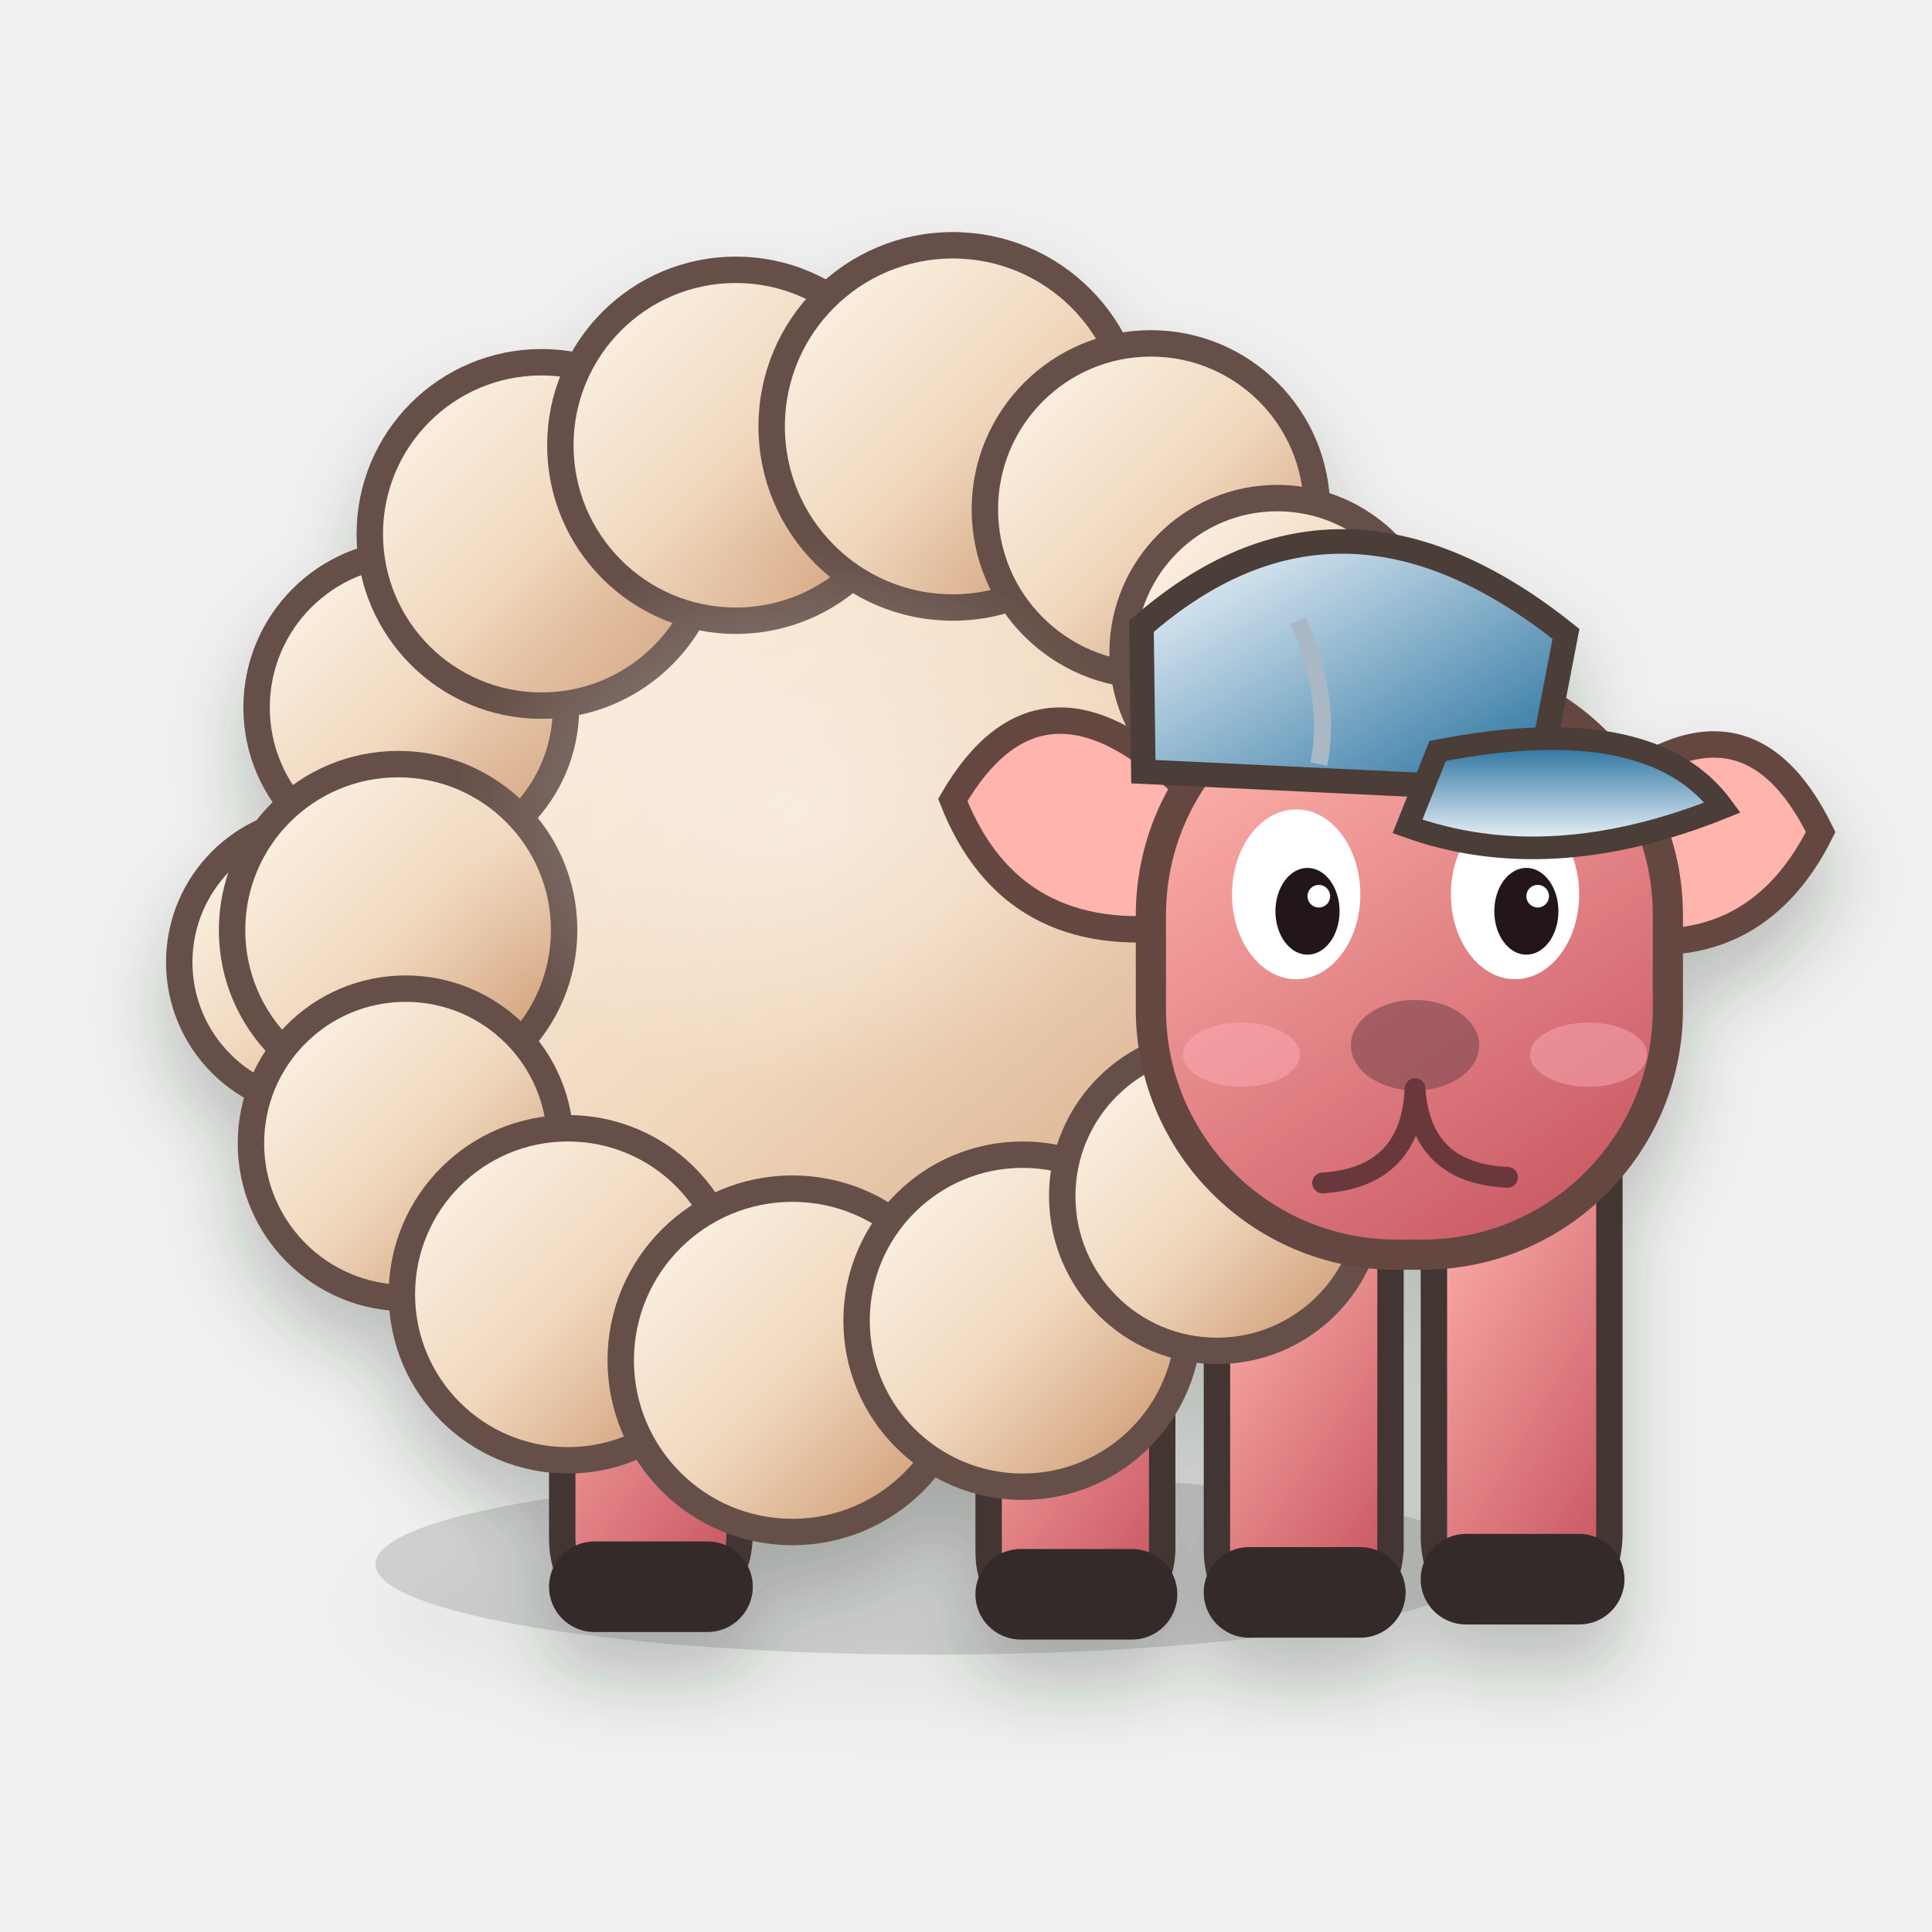
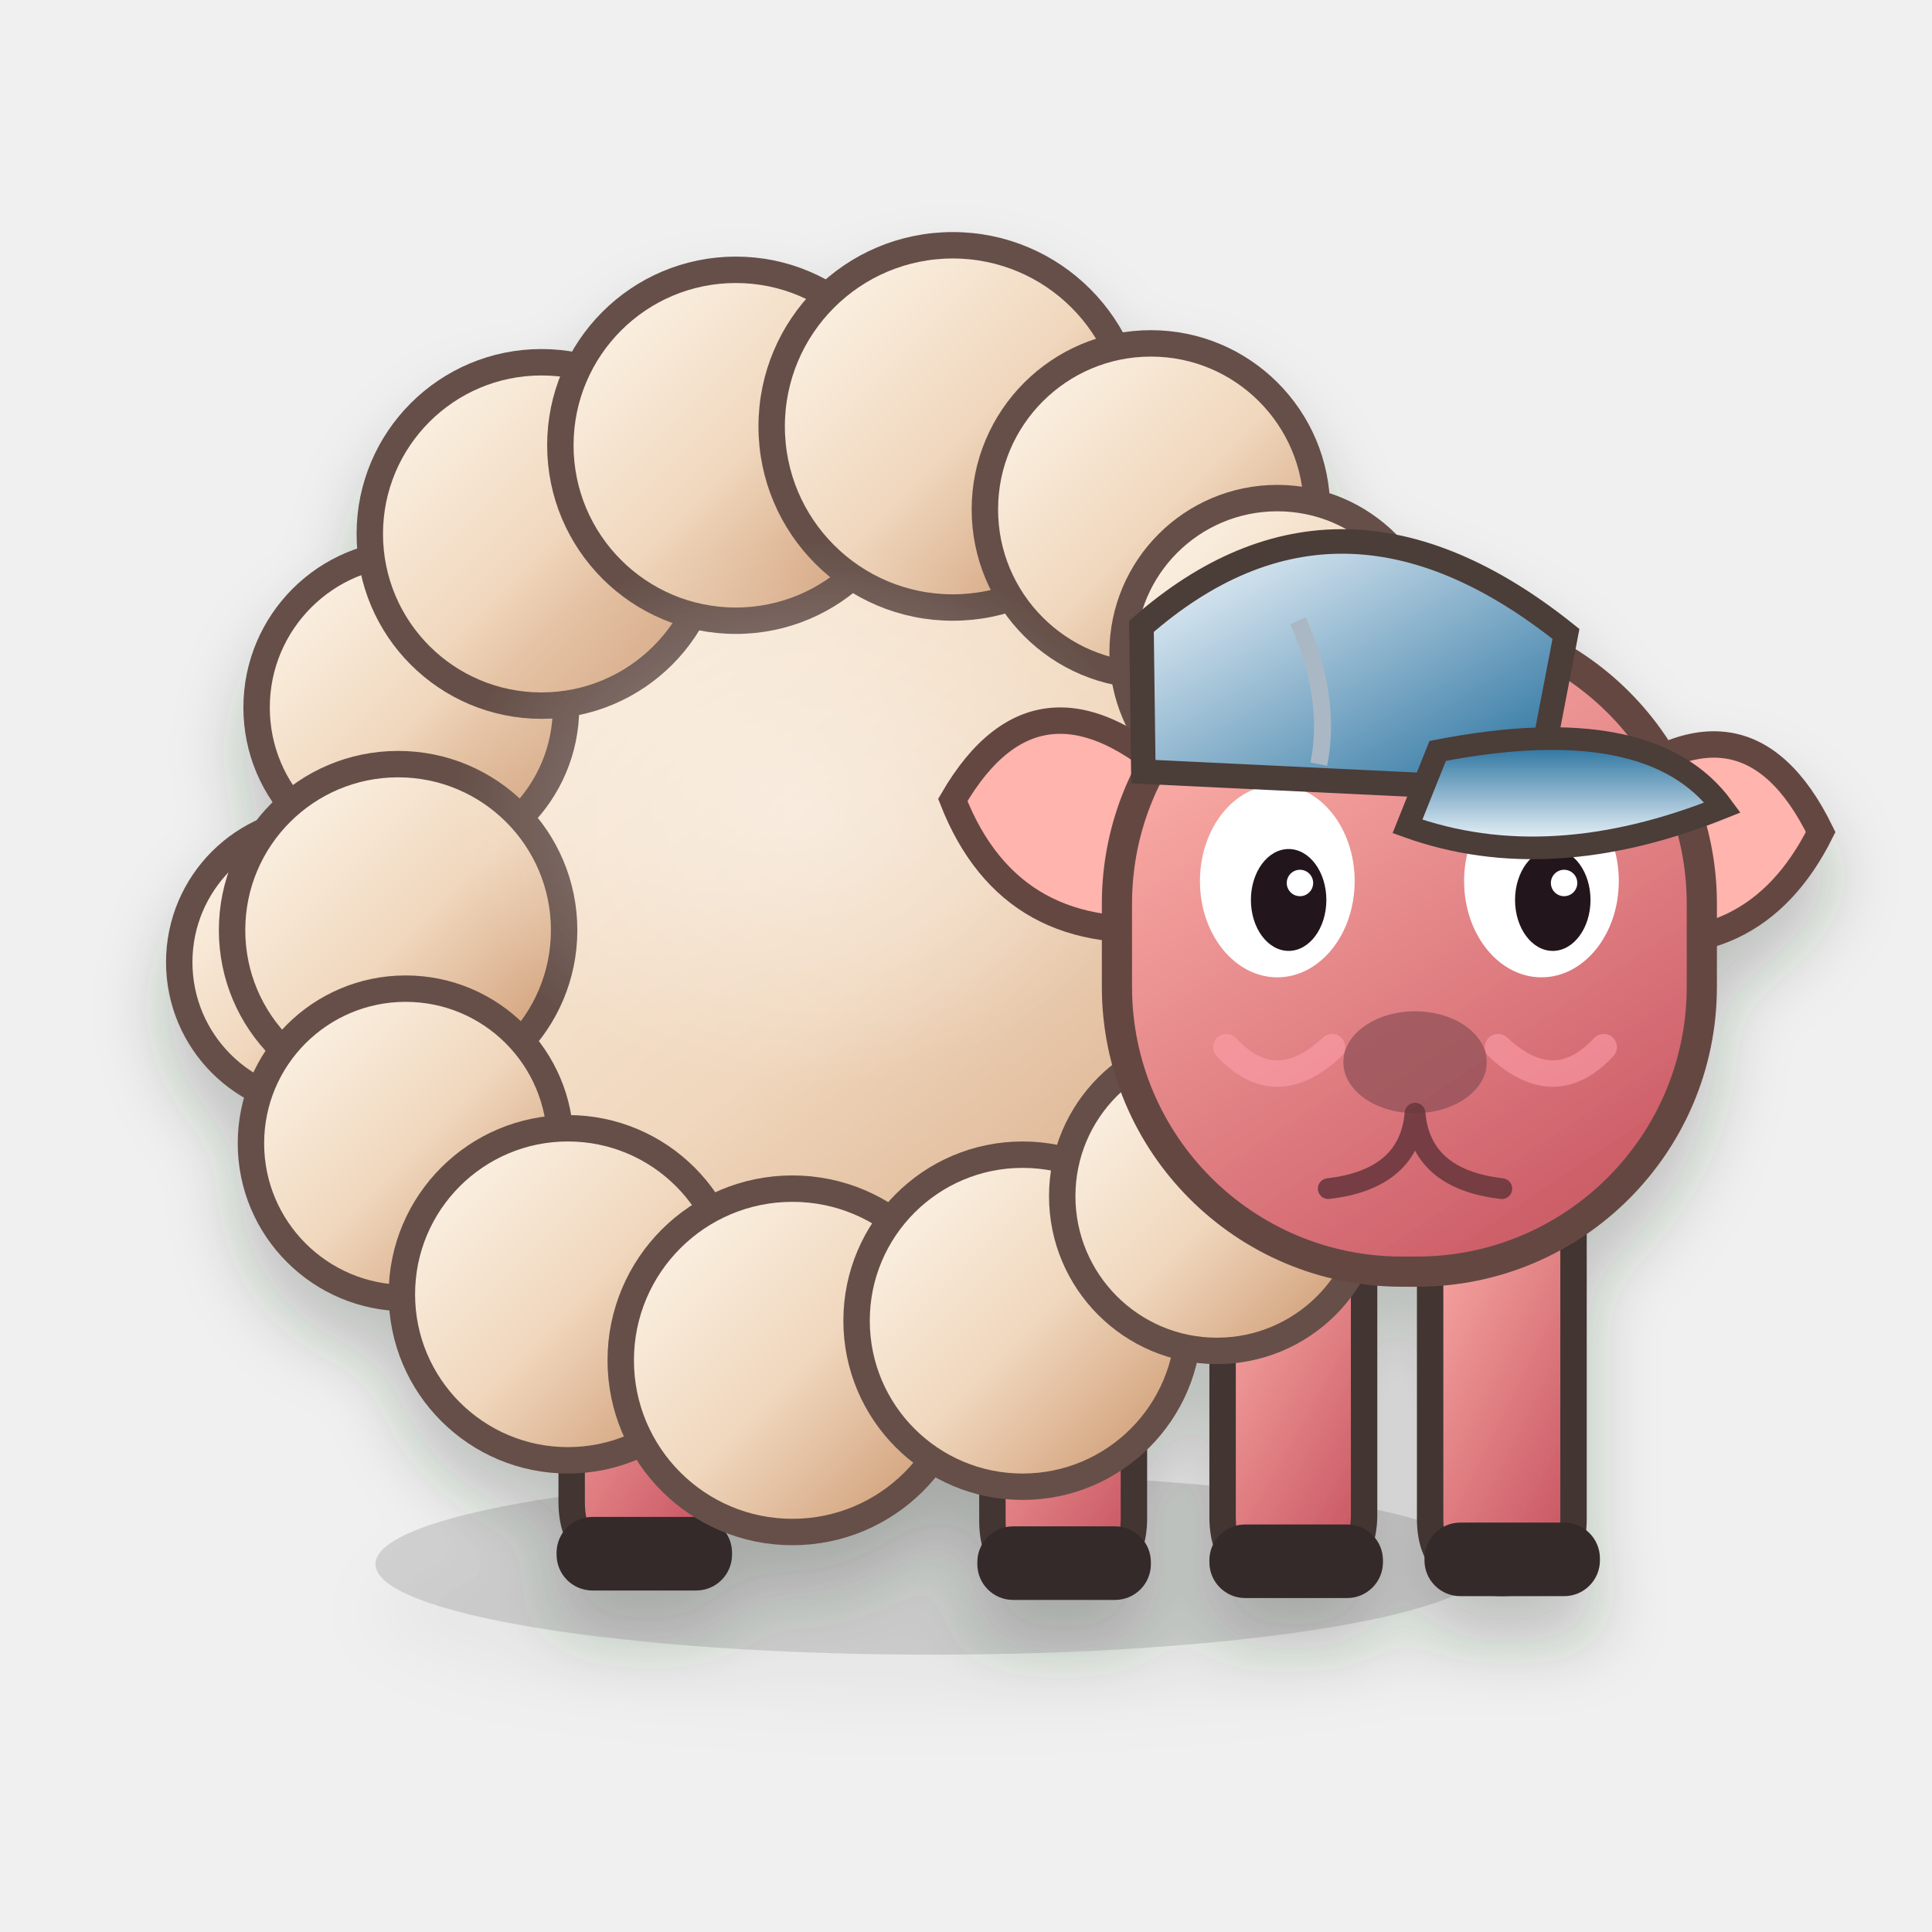
<svg xmlns="http://www.w3.org/2000/svg" width="1024" height="1024" viewBox="0 0 1024 1024" role="img" aria-labelledby="title-01">
  <defs>
    <linearGradient id="fur" x1="0" y1="0" x2="1" y2="1">
      <stop stop-color="#fff9ef" />
      <stop offset=".52" stop-color="#f0d7bd" />
      <stop offset="1" stop-color="#c88f65" />
    </linearGradient>
    <linearGradient id="face" x1=".2" y1="0" x2=".8" y2="1">
      <stop stop-color="#ffb4ad" />
      <stop offset="1" stop-color="#c85662" />
    </linearGradient>
    <linearGradient id="accent" x1="0" y1="0" x2="1" y2="1">
      <stop stop-color="#f8fbff" />
      <stop offset="1" stop-color="#1e6b9a" />
    </linearGradient>
    <linearGradient id="accent2" x1="0" y1="0" x2="0" y2="1">
      <stop stop-color="#1e6b9a" />
      <stop offset="1" stop-color="#f8fbff" />
    </linearGradient>
    <linearGradient id="rainbow">
      <stop stop-color="#ff6767" />
      <stop offset=".26" stop-color="#ffdc58" />
      <stop offset=".52" stop-color="#4dcf7b" />
      <stop offset=".76" stop-color="#5ba8ff" />
      <stop offset="1" stop-color="#cf76f4" />
    </linearGradient>
    <linearGradient id="aurora">
      <stop stop-color="#71f5e4" />
      <stop offset=".5" stop-color="#71bfff" />
      <stop offset="1" stop-color="#c181ff" />
    </linearGradient>
    <linearGradient id="galaxy">
      <stop stop-color="#151d4b" />
      <stop offset=".52" stop-color="#5441a8" />
      <stop offset="1" stop-color="#df65bc" />
    </linearGradient>
    <linearGradient id="ice" x1="0" y1="0" x2="1" y2="1">
      <stop stop-color="#fff" />
      <stop offset=".35" stop-color="#bcecff" />
      <stop offset=".7" stop-color="#8dbef7" />
      <stop offset="1" stop-color="#d7f8ff" />
    </linearGradient>
    <linearGradient id="nzstripe">
      <stop stop-color="#101820" />
      <stop offset=".45" stop-color="#101820" />
      <stop offset=".46" stop-color="#f6d35d" />
      <stop offset=".66" stop-color="#f6d35d" />
      <stop offset=".67" stop-color="#4eaa70" />
    </linearGradient>
    <radialGradient id="shine">
      <stop stop-color="#fff" stop-opacity=".75" />
      <stop offset="1" stop-color="#fff" stop-opacity="0" />
    </radialGradient>
    <filter id="shadow" x="-25%" y="-25%" width="150%" height="165%">
      <feDropShadow dx="0" dy="24" stdDeviation="18" flood-color="#243127" flood-opacity=".25" />
    </filter>
+     <style>
+       .sheep-body { transform-box: fill-box; transform-origin: 50% 100%; }
+       .sheep-body { animation: bodyFloat 1.15s ease-in-out infinite; }
+       .sheep-ear-left, .sheep-ear-right { transform-box: fill-box; transform-origin: 50% 100%; }
+       .sheep-ear-left { animation: earLeft 2.8s ease-in-out infinite; }
+       .sheep-ear-right { animation: earRight 3.1s ease-in-out infinite; }
+       .leg-front-a, .leg-back-a { transform-box: fill-box; transform-origin: 50% 8%; animation: legFront .58s ease-in-out infinite; }
+       .leg-front-b, .leg-back-b { transform-box: fill-box; transform-origin: 50% 8%; animation: legBack .58s ease-in-out infinite; animation-delay: 0.00s; }
+       .blink-line, .surprised-mouth { animation-delay: 0.00s; }
+       @keyframes bodyFloat { 0%, 100% { transform: translateY(0); } 45% { transform: translateY(-4px); } 70% { transform: translateY(1px); } }
+       @keyframes earLeft { 0%, 100% { transform: rotate(-7deg); } 48% { transform: rotate(3deg); } 56% { transform: rotate(-1deg); } }
+       @keyframes earRight { 0%, 100% { transform: rotate(8deg); } 52% { transform: rotate(-4deg); } 60% { transform: rotate(1deg); } }
+       @keyframes legFront { 0%, 100% { transform: rotate(7deg) translateY(0); } 45% { transform: rotate(-9deg) translateY(-4px); } 70% { transform: rotate(2deg) translateY(1px); } }
+       @keyframes legBack { 0%, 100% { transform: rotate(-8deg) translateY(0); } 45% { transform: rotate(9deg) translateY(-4px); } 70% { transform: rotate(-2deg) translateY(1px); } }
+     </style>
  </defs>
  <g filter="url(#shadow)">
    <ellipse cx="494" cy="829" rx="295" ry="48" fill="#243127" opacity=".16" />
    <g stroke="#433632" stroke-width="14" stroke-linejoin="round">
-       <path d="M298 630v185q0 39 46 39t48-39V640" fill="url(#face)" />
-       <path d="M524 653v169q0 37 45 37t47-37V649" fill="url(#face)" />
-       <path d="M645 638v183q0 38 45 38t47-38V629" fill="url(#face)" />
-       <path d="M760 607v207q0 39 46 39t47-39V591" fill="url(#face)" />
+       <g class="leg-front-a">
+         <path d="M303 620v176q0 34 37 34t38-34V626" fill="url(#face)" />
+       </g>
+       <g class="leg-back-a">
+         <path d="M526 638v168q0 34 37 34t38-34V638" fill="url(#face)" />
+       </g>
+       <g class="leg-front-b">
+         <path d="M648 625v179q0 34 37 34t38-34V617" fill="url(#face)" />
+       </g>
+       <g class="leg-back-b">
+         <path d="M758 600v205q0 34 38 34t38-34V586" fill="url(#face)" />
+       </g>
    </g>
    <g fill="#342b2b">
-       <rect x="291" y="817" width="108" height="48" rx="24" />
-       <rect x="517" y="821" width="107" height="48" rx="24" />
-       <rect x="638" y="820" width="107" height="48" rx="24" />
-       <rect x="753" y="813" width="108" height="48" rx="24" />
+       <rect x="295" y="804" width="93" height="39" rx="19" />
+       <rect x="518" y="809" width="92" height="39" rx="19" />
+       <rect x="641" y="808" width="92" height="39" rx="19" />
+       <rect x="755" y="807" width="93" height="39" rx="19" />
    </g>
-     <circle cx="171" cy="510" r="76" fill="url(#fur)" stroke="#665049" stroke-width="14" />
-     <ellipse cx="448" cy="505" rx="290" ry="244" fill="url(#fur)" stroke="#665049" stroke-width="16" />
-     <g fill="url(#fur)" stroke="#665049" stroke-width="14">
-       <circle cx="218" cy="375" r="82" />
-       <circle cx="287" cy="283" r="91" />
-       <circle cx="390" cy="236" r="93" />
-       <circle cx="505" cy="226" r="96" />
-       <circle cx="610" cy="270" r="88" />
-       <circle cx="677" cy="346" r="82" />
-       <circle cx="211" cy="493" r="88" />
-       <circle cx="215" cy="606" r="82" />
-       <circle cx="301" cy="686" r="88" />
-       <circle cx="420" cy="721" r="91" />
-       <circle cx="542" cy="700" r="88" />
-       <circle cx="645" cy="634" r="82" />
+     <g class="sheep-body">
+       <circle cx="171" cy="510" r="76" fill="url(#fur)" stroke="#665049" stroke-width="14" />
+       <ellipse cx="448" cy="505" rx="290" ry="244" fill="url(#fur)" stroke="#665049" stroke-width="16" />
+       <g fill="url(#fur)" stroke="#665049" stroke-width="14">
+         <circle cx="218" cy="375" r="82" />
+         <circle cx="287" cy="283" r="91" />
+         <circle cx="390" cy="236" r="93" />
+         <circle cx="505" cy="226" r="96" />
+         <circle cx="610" cy="270" r="88" />
+         <circle cx="677" cy="346" r="82" />
+         <circle cx="211" cy="493" r="88" />
+         <circle cx="215" cy="606" r="82" />
+         <circle cx="301" cy="686" r="88" />
+         <circle cx="420" cy="721" r="91" />
+         <circle cx="542" cy="700" r="88" />
+         <circle cx="645" cy="634" r="82" />
+       </g>
+       <ellipse cx="425" cy="432" rx="183" ry="145" fill="url(#shine)" opacity=".55" />
+       <path class="sheep-ear-left" d="M629 418q-77-75-124 6 31 79 121 67z" fill="#ffb4ad" stroke="#654743" stroke-width="14" />
+       <path class="sheep-ear-right" d="M846 425q78-68 119 16-36 72-116 55z" fill="#ffb4ad" stroke="#654743" stroke-width="14" />
+       <rect x="592" y="328" width="310" height="346" rx="151" fill="url(#face)" stroke="#654743" stroke-width="16" />
+       <ellipse cx="677" cy="467" rx="41" ry="51" fill="#fff" />
+       <ellipse cx="817" cy="467" rx="41" ry="51" fill="#fff" />
+       <ellipse cx="683" cy="477" rx="20" ry="27" fill="#21191b">
+         <animate attributeName="cx" values="683;690;683;677;683" dur="3.7s" repeatCount="indefinite" />
+       </ellipse>
+       <ellipse cx="823" cy="477" rx="20" ry="27" fill="#21191b">
+         <animate attributeName="cx" values="823;830;823;817;823" dur="3.7s" repeatCount="indefinite" />
+       </ellipse>
+       <circle cx="689" cy="468" r="7" fill="#fff" />
+       <circle cx="829" cy="468" r="7" fill="#fff" />
+       <path class="blink-line" d="M641 477q36 24 72 0M781 477q36 24 72 0" fill="none" stroke="#c85662" stroke-width="14" stroke-linecap="round" opacity="0">
+         <animate attributeName="opacity" values="0;0;1;1;0;0" keyTimes="0;.39;.43;.48;.53;1" dur="4.9s" repeatCount="indefinite" />
+       </path>
+       <ellipse cx="750" cy="563" rx="38" ry="27" fill="#8b4f56" opacity=".7" />
+       <path d="M750 590q-3 35-46 40m46-40q3 35 46 40" fill="none" stroke="#69383d" stroke-width="11" stroke-linecap="round" opacity=".88">
+         <animate attributeName="opacity" values=".88;.88;0;0;.88;.88" keyTimes="0;.39;.43;.48;.53;1" dur="5.9s" repeatCount="indefinite" />
+       </path>
+       <ellipse class="surprised-mouth" cx="750" cy="604" rx="25" ry="32" fill="#69383d" opacity="0">
+         <animate attributeName="opacity" values="0;0;1;1;0;0" keyTimes="0;.39;.43;.48;.53;1" dur="5.9s" repeatCount="indefinite" />
+       </ellipse>
+       <path d="M706 555q-30 28-56 0M794 555q30 28 56 0" fill="none" stroke="#ff9eaa" stroke-width="14" stroke-linecap="round" opacity=".58" />
+       <path d="M605 332q105-92 225 4l-16 83-208-10z" fill="url(#accent)" stroke="#4b3d39" stroke-width="13" />
+       <path d="M762 398q113-22 151 30-92 37-167 10z" fill="url(#accent2)" stroke="#4b3d39" stroke-width="12" />
+       <path d="M688 329q18 41 11 76" fill="none" stroke="#aab8c6" stroke-width="9" />
    </g>
-     <ellipse cx="425" cy="432" rx="183" ry="145" fill="url(#shine)" opacity=".55" />
-     <path d="M629 418q-77-75-124 6 31 79 121 67z" fill="#ffb4ad" stroke="#654743" stroke-width="14" />
-     <path d="M846 425q78-68 119 16-36 72-116 55z" fill="#ffb4ad" stroke="#654743" stroke-width="14" />
-     <rect x="610" y="355" width="274" height="310" rx="130" fill="url(#face)" stroke="#654743" stroke-width="16" />
-     <ellipse cx="687" cy="474" rx="34" ry="45" fill="#fff" />
-     <ellipse cx="803" cy="474" rx="34" ry="45" fill="#fff" />
-     <ellipse cx="693" cy="483" rx="17" ry="23" fill="#21191b" />
-     <ellipse cx="809" cy="483" rx="17" ry="23" fill="#21191b" />
-     <circle cx="699" cy="475" r="6" fill="#fff" />
-     <circle cx="815" cy="475" r="6" fill="#fff" />
-     <ellipse cx="750" cy="554" rx="34" ry="24" fill="#8b4f56" opacity=".72" />
-     <path d="M750 577q-2 47-49 50m49-50q3 45 49 47" fill="none" stroke="#69383d" stroke-width="11" stroke-linecap="round" />
-     <ellipse cx="658" cy="559" rx="31" ry="17" fill="#ffb1bb" opacity=".45" />
-     <ellipse cx="842" cy="559" rx="31" ry="17" fill="#ffb1bb" opacity=".45" />
-     <path d="M605 332q105-92 225 4l-16 83-208-10z" fill="url(#accent)" stroke="#4b3d39" stroke-width="13" />
-     <path d="M762 398q113-22 151 30-92 37-167 10z" fill="url(#accent2)" stroke="#4b3d39" stroke-width="12" />
-     <path d="M688 329q18 41 11 76" fill="none" stroke="#aab8c6" stroke-width="9" />
  </g>
</svg>
